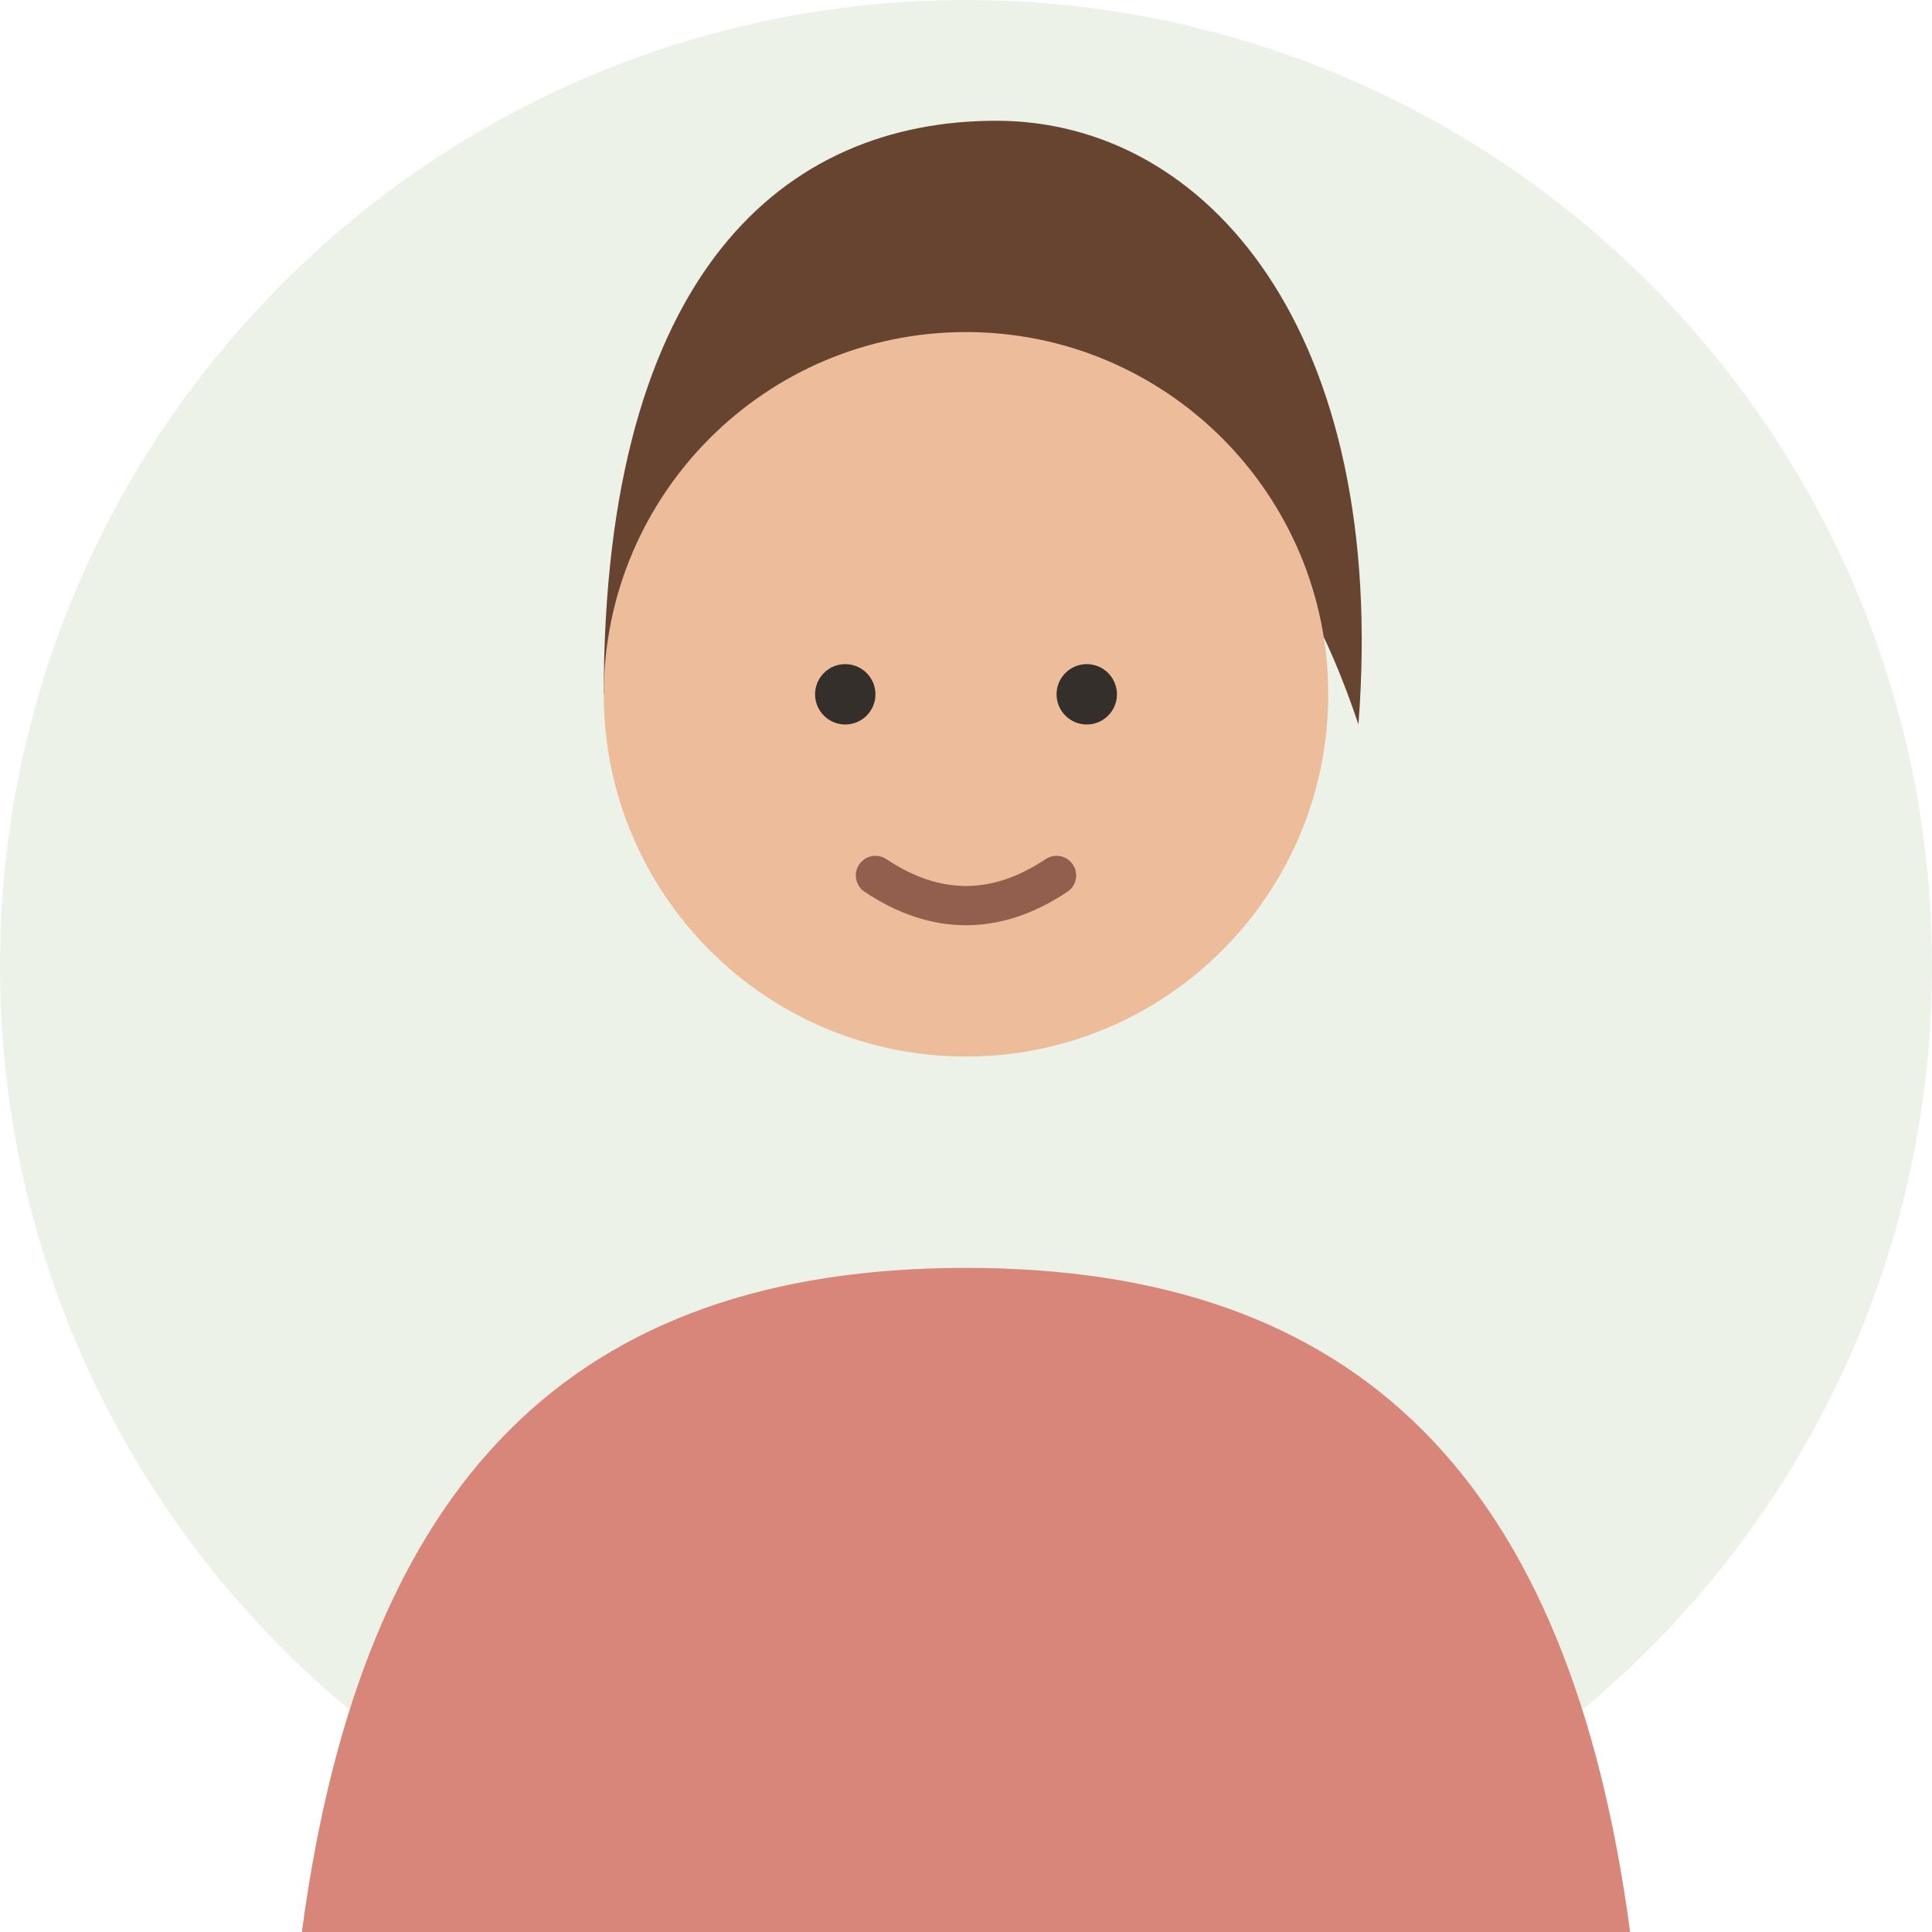
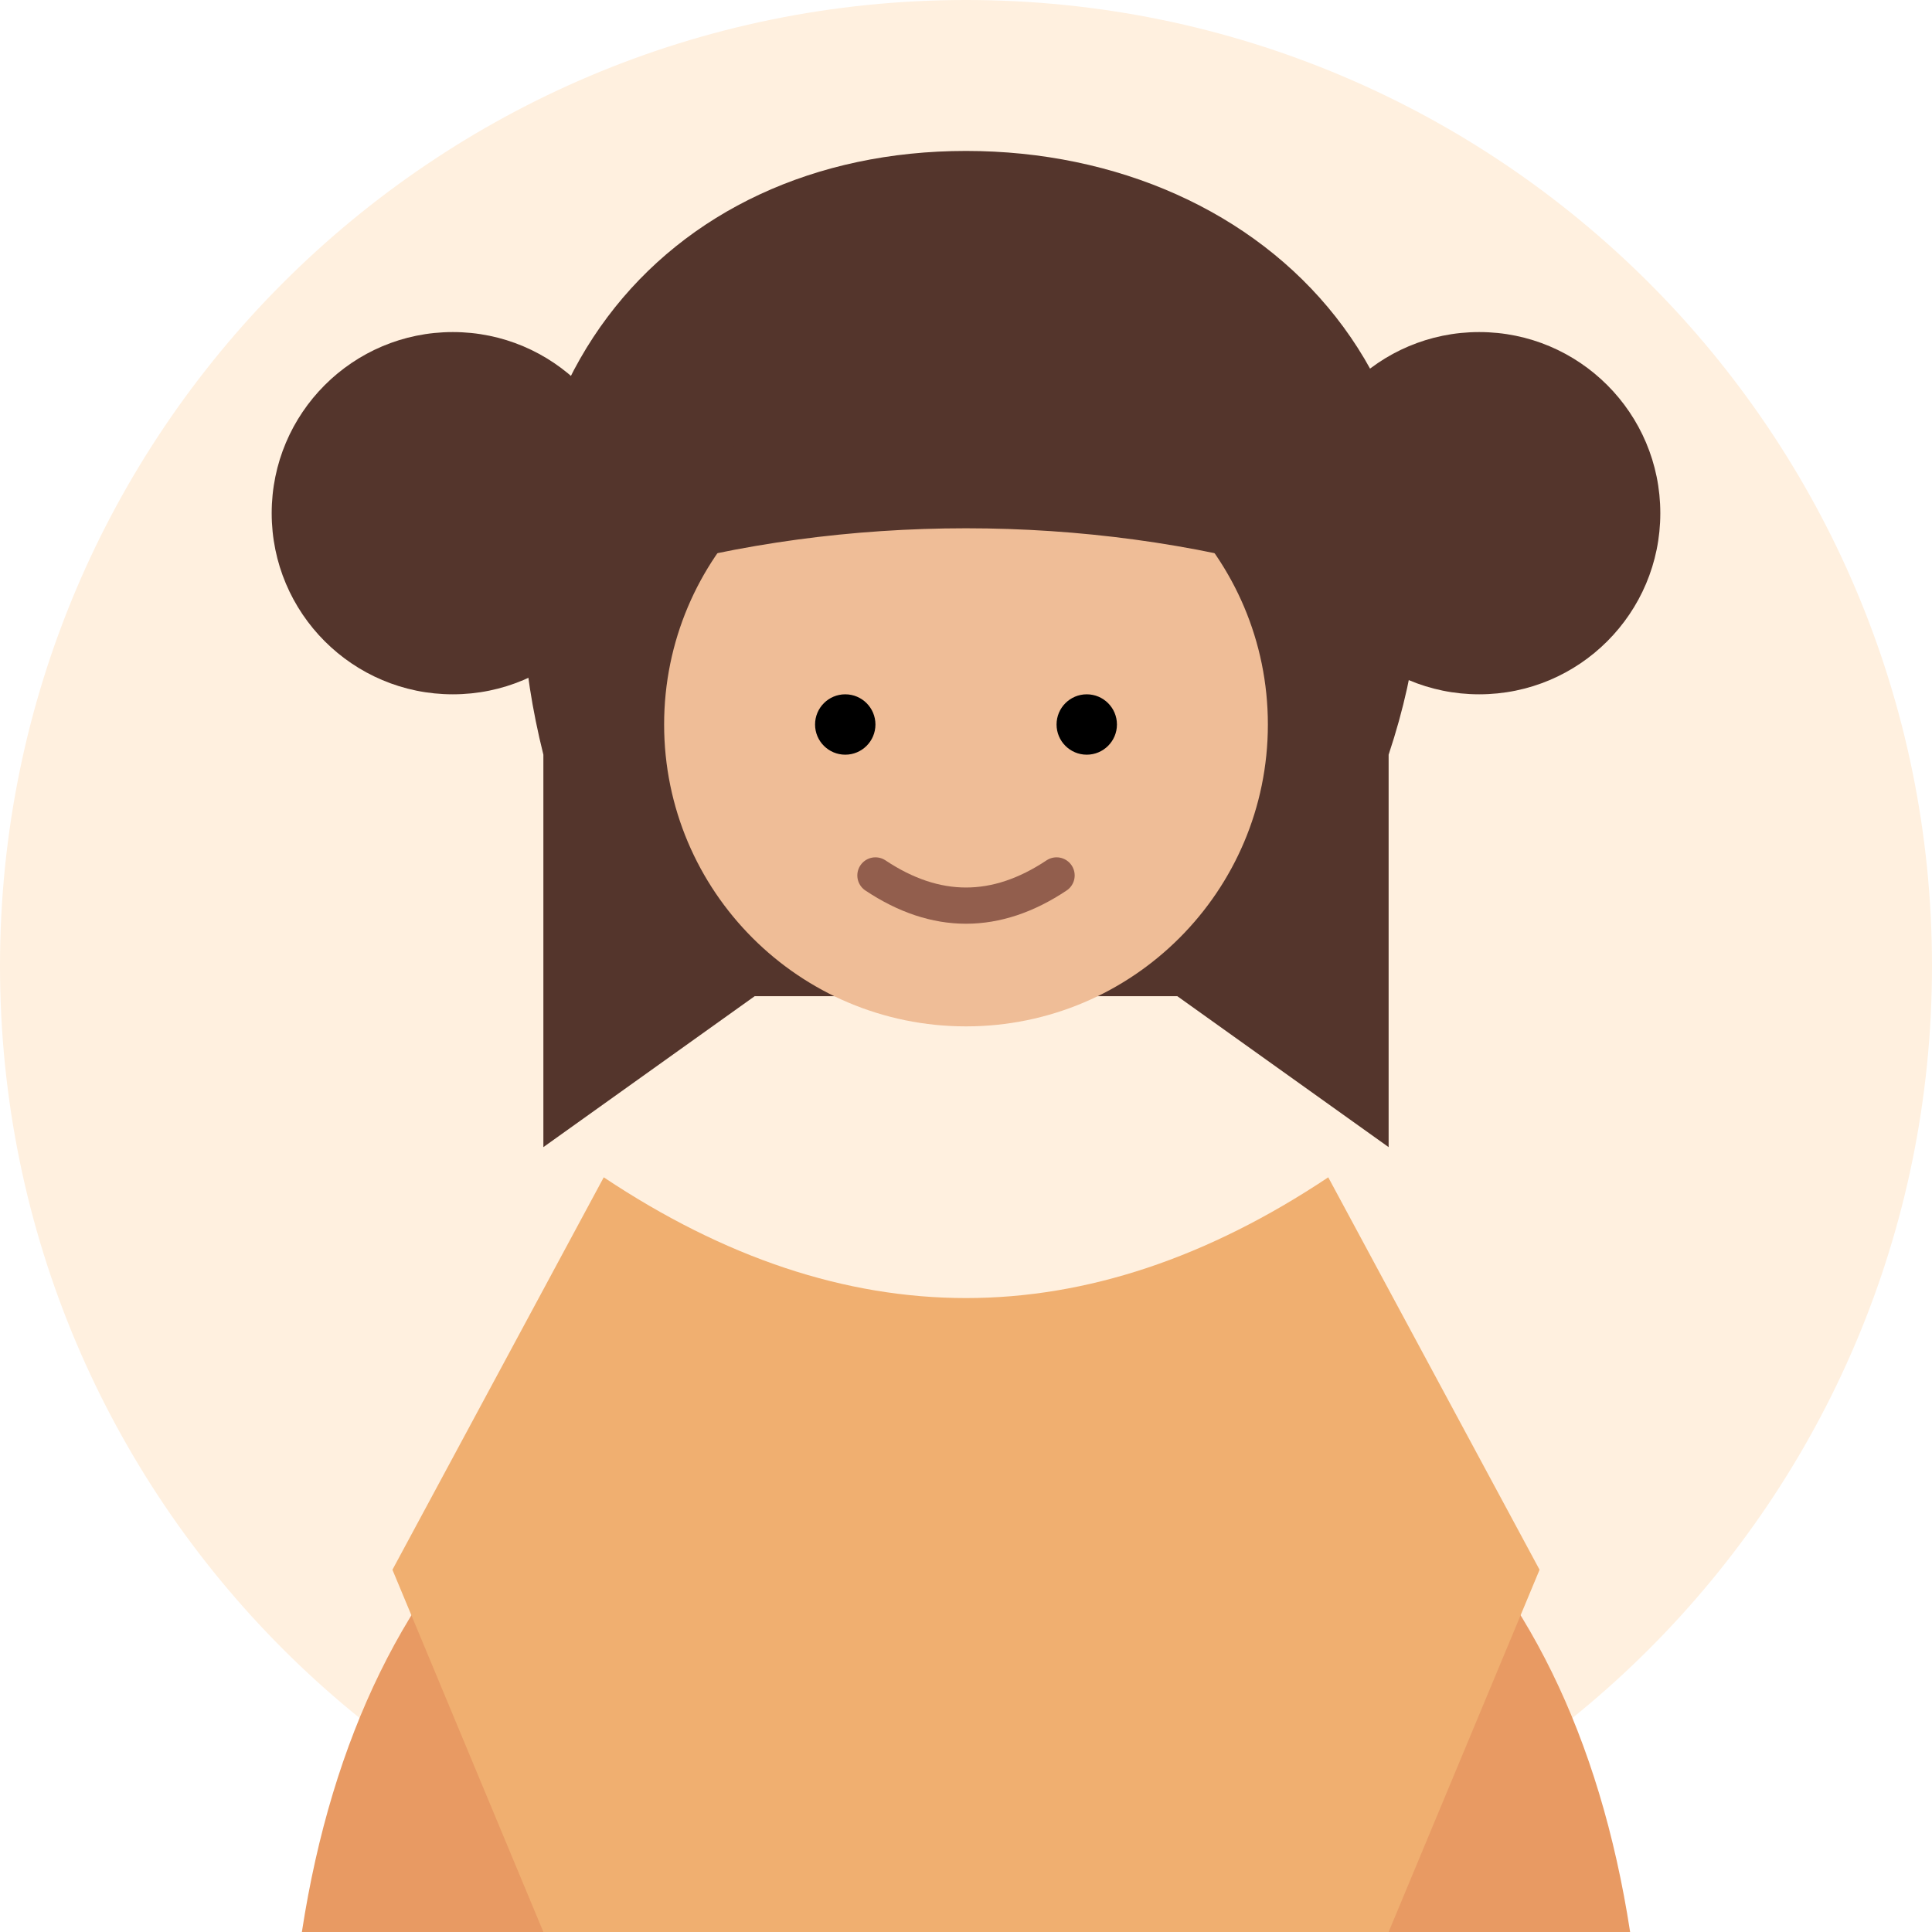
<svg xmlns="http://www.w3.org/2000/svg" viewBox="0 0 64 64">
-   <rect width="64" height="64" rx="32" fill="#edf2e9" />
-   <path d="M10 64c2-15 9-22 22-22s20 7 22 22" fill="#d88679" />
-   <path d="M20 23c0-14 6-19 13-19s13 7 12 20c-2-6-5-9-9-11-2 5-8 8-16 10" fill="#674430" />
-   <circle cx="32" cy="23" r="12" fill="#edbd9b" />
-   <circle cx="28" cy="23" r="1" fill="#352f2b" />
-   <circle cx="36" cy="23" r="1" fill="#352f2b" />
-   <path d="M29 29q3 2 6 0" fill="none" stroke="#925e4d" stroke-width="1.3" stroke-linecap="round" />
+   <rect width="64" height="64" rx="32" fill="#fff0df" />
+   <path d="M10 64c2-13 10-20 22-20s20 7 22 20" fill="#e89a63" />
+   <path d="M18 25c-3-12 4-20 14-20s18 8 14 20v13l-7-5H25l-7 5z" fill="#54352c" />
+   <circle cx="15" cy="17" r="6" fill="#54352c" />
+   <circle cx="49" cy="17" r="6" fill="#54352c" />
+   <circle cx="32" cy="24" r="10" fill="#efbd97" />
+   <path d="M21 19c3-8 18-10 22 0-7-2-15-2-22 0" fill="#54352c" />
+   <circle cx="28" cy="24" r="1" />
+   <circle cx="36" cy="24" r="1" />
+   <path d="M29 29q3 2 6 0" fill="none" stroke="#925e4d" stroke-width="1.2" stroke-linecap="round" />
+   <path d="M20 39q12 8 24 0l7 13-5 12H18l-5-12z" fill="#f0af70" />
</svg>
